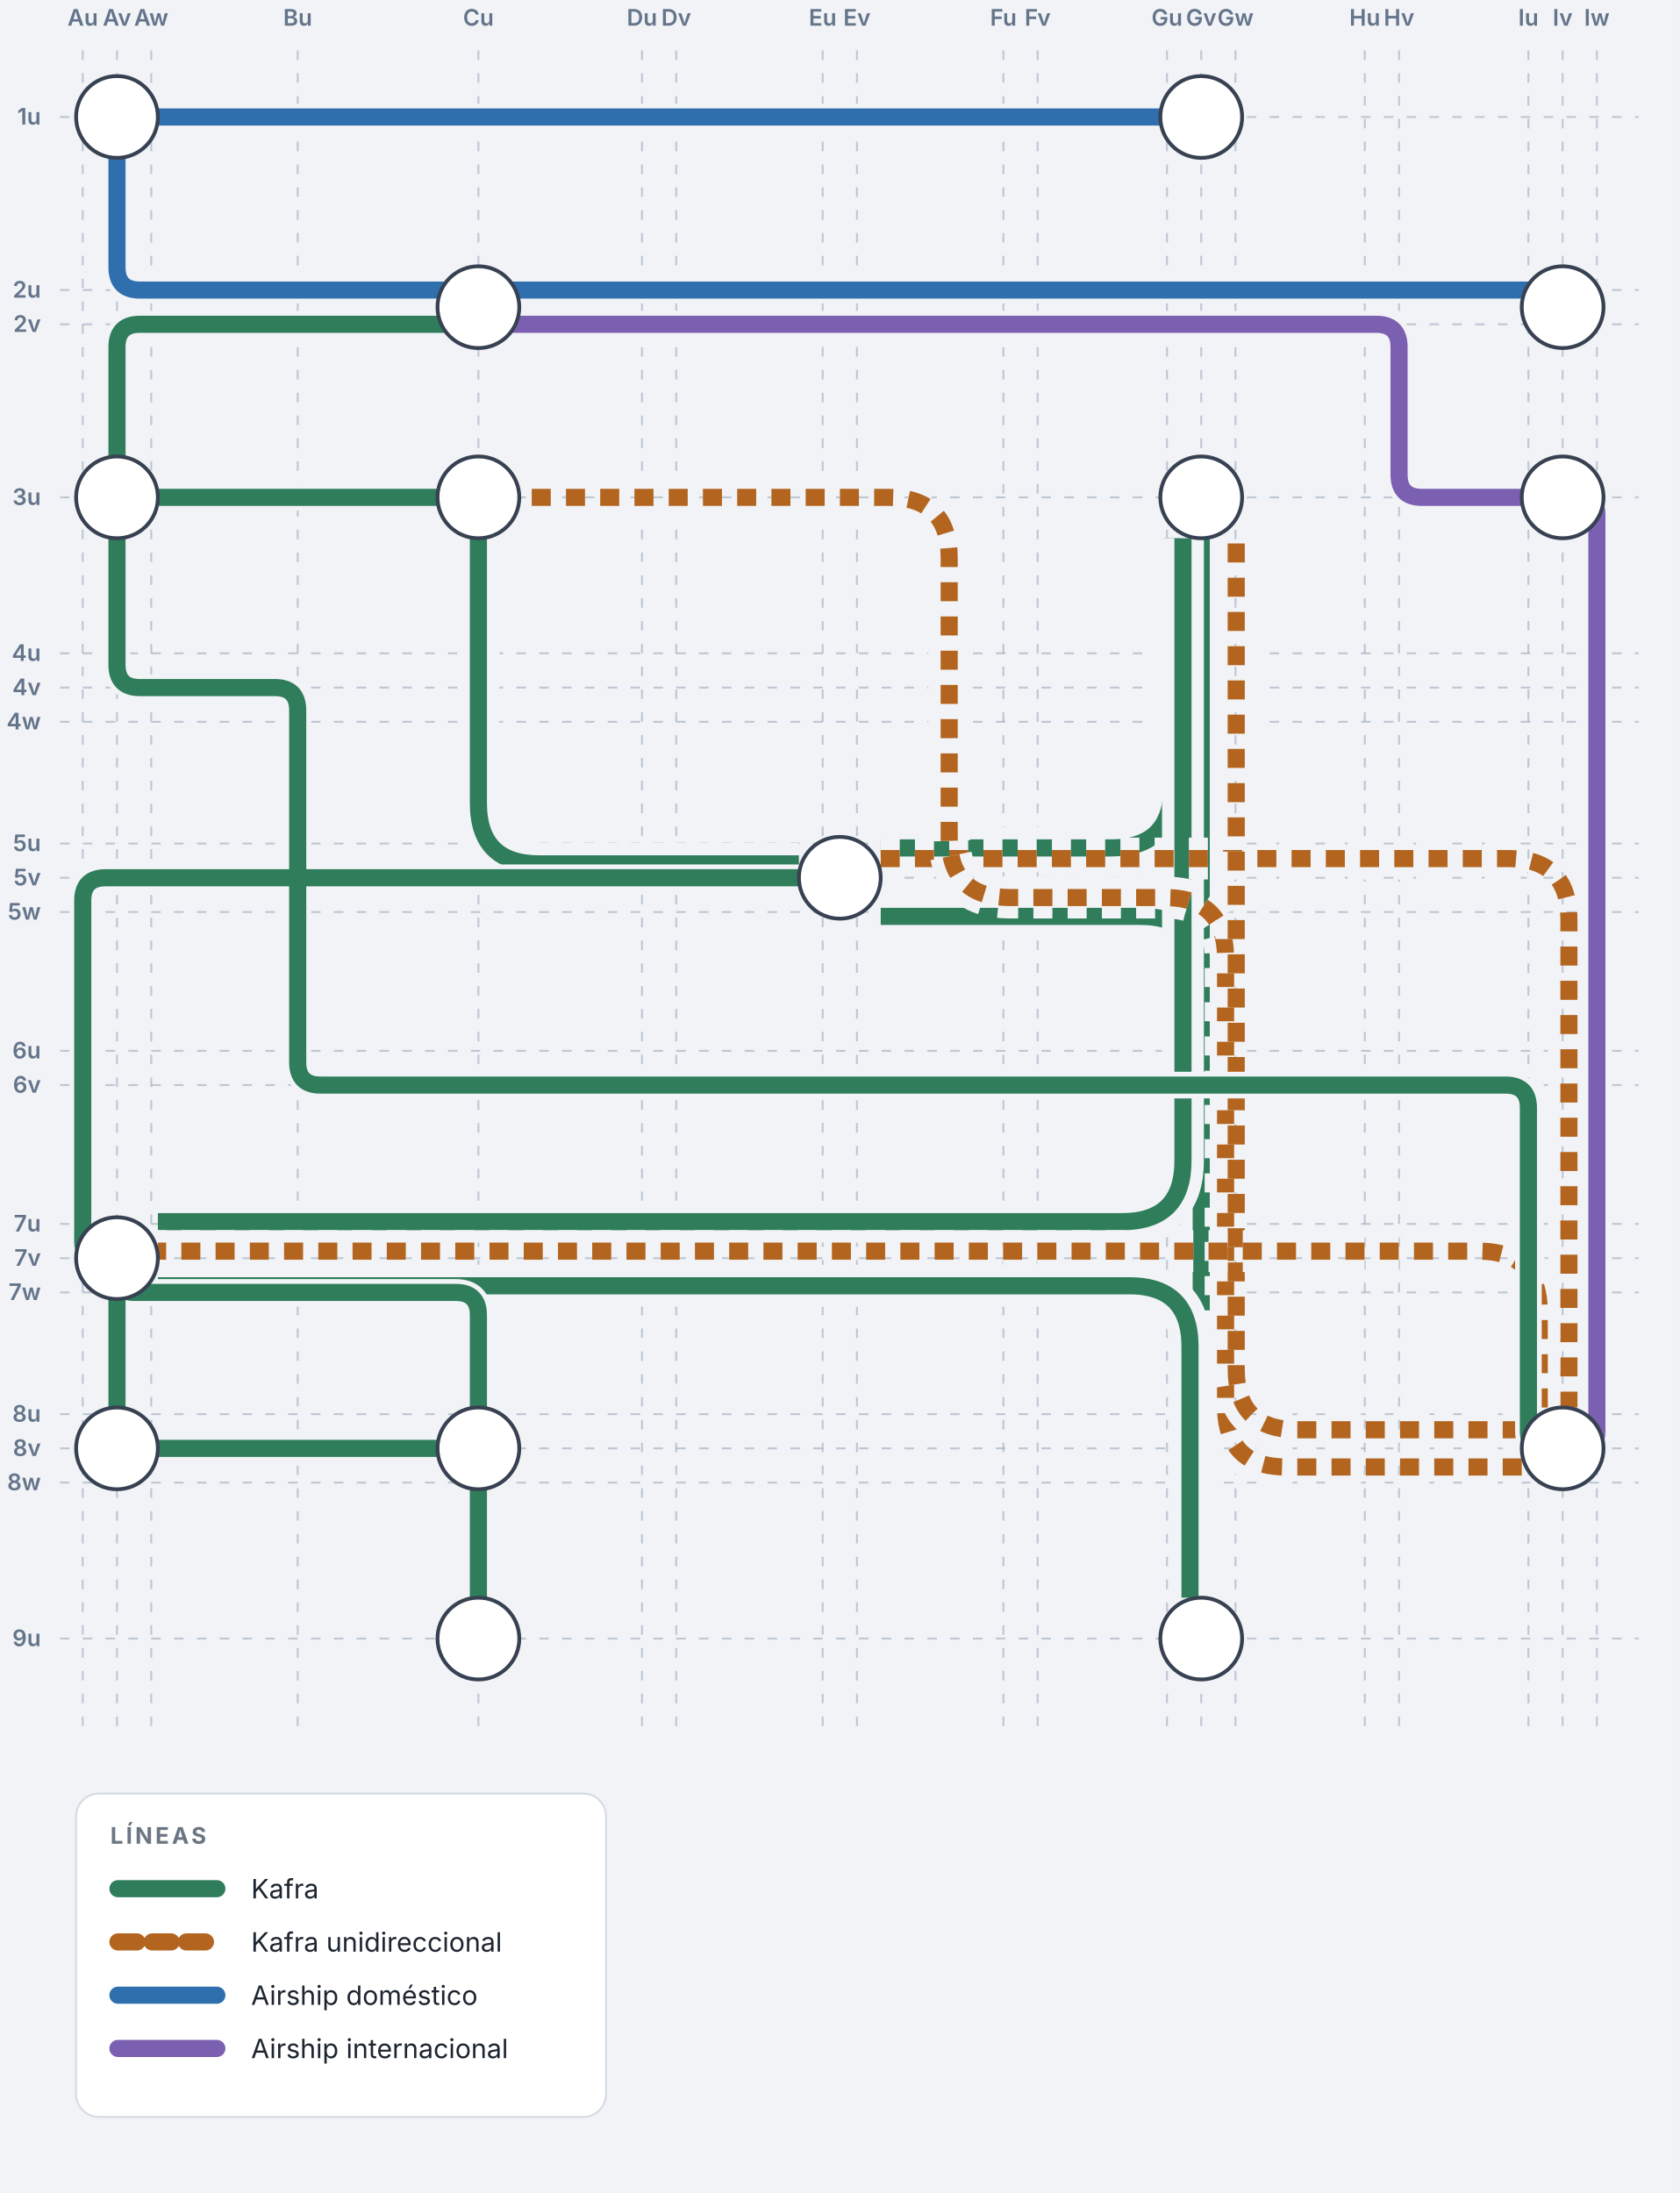
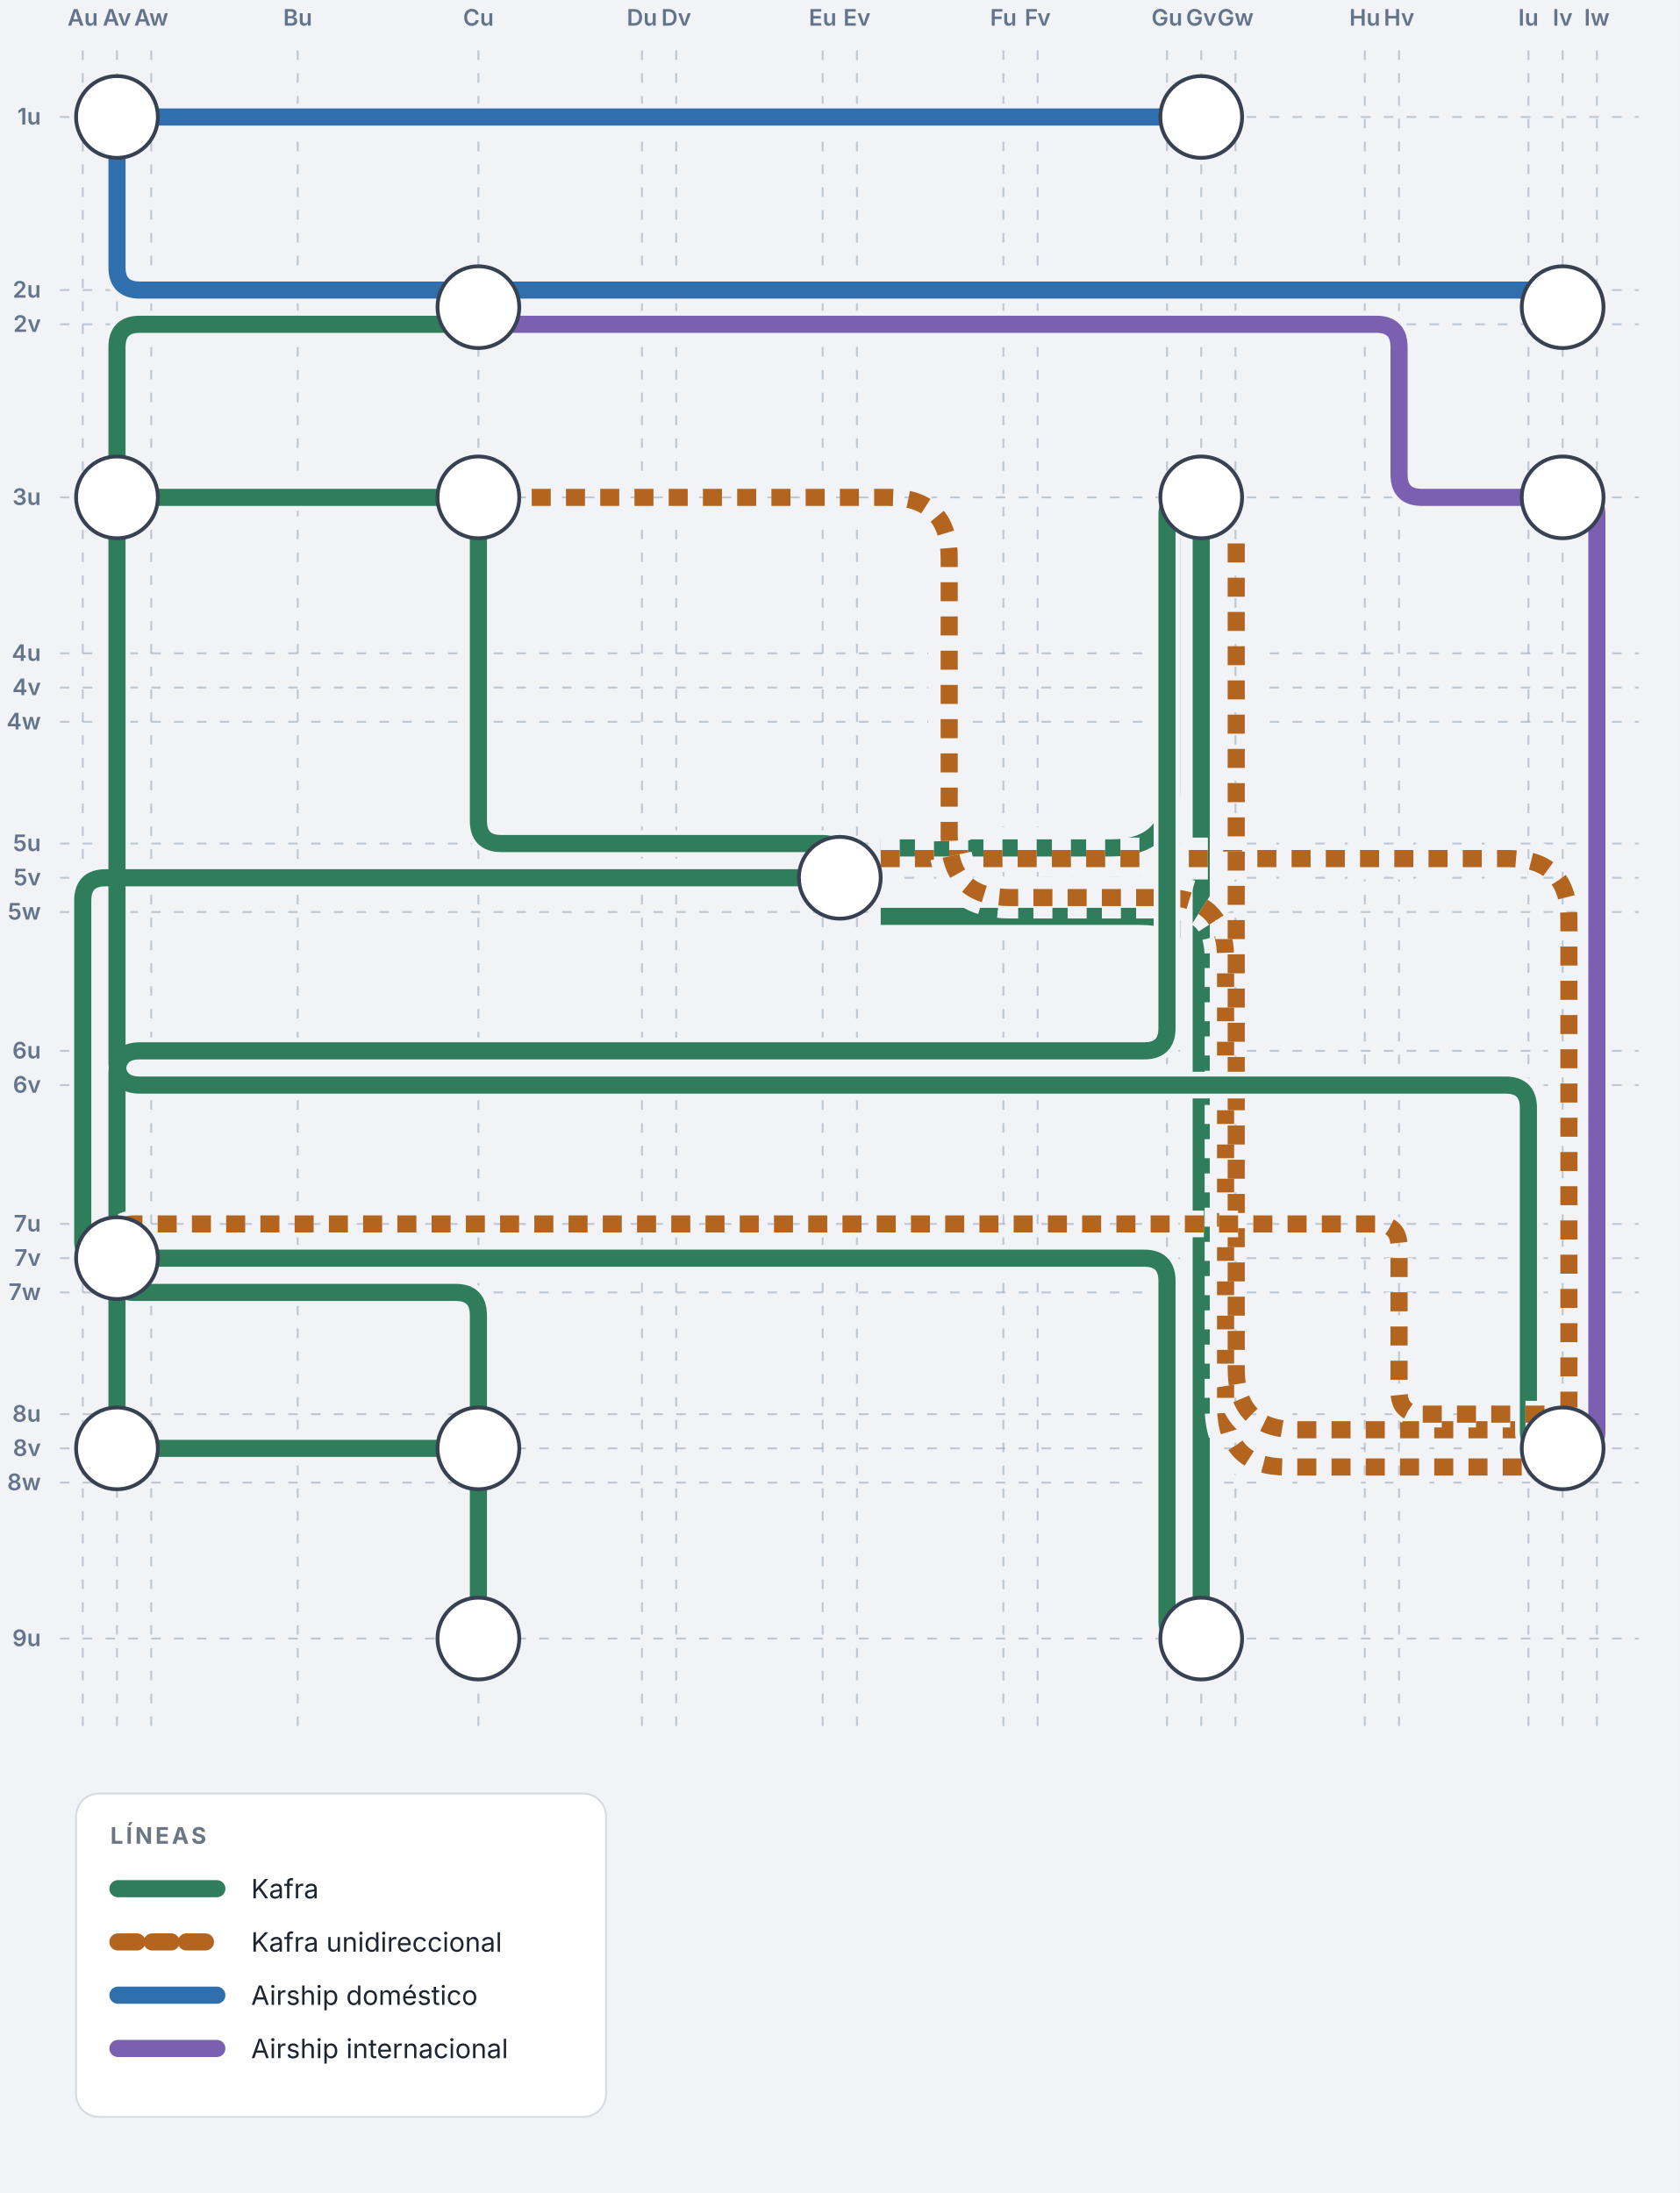
<svg xmlns="http://www.w3.org/2000/svg" viewBox="298.5 38.5 883 1153" width="883" height="1153" class="linemap lm-root lm-theme-minimal" data-theme="minimal" font-family="Inter, 'Helvetica Neue', Helvetica, Arial, sans-serif" fill="#1d2530">
  <style>
.lm-root{font-family:Inter, 'Helvetica Neue', Helvetica, Arial, sans-serif;fill:#1d2530}
.lm-bg{fill:#f1f3f6}
.lm-group-box{fill:#e4e8ee;stroke:#d3d9e1;stroke-width:1}
.lm-group-title{fill:#3d4855;font-weight:700}
.lm-shape{fill:#ffffff;stroke:#d5dbe3;stroke-width:1.25;stroke-linejoin:round}
.lm-shape-line{fill:none;stroke:#d5dbe3;stroke-width:1.25}
.lm-sheen{stroke:none;pointer-events:none}
.lm-group-tab{fill:#3d4855;stroke:none}
.lm-group-title-tab{fill:#f1f3f6;font-weight:600}
.lm-person{fill:#4f5b69;stroke:none}
.lm-label{fill:#1d2530;font-weight:500}
.lm-halo{stroke:#f1f3f6}
.lm-halo-in{stroke:#ffffff}
.lm-note-box{fill:#fafbfc;stroke:#e1e6ec;stroke-width:1}
.lm-note-text{fill:#6b7683;font-style:italic}
.lm-note-link{fill:none;stroke:#b4bcc6;stroke-width:1.2;stroke-dasharray:5 4}
.lm-casing{fill:none;stroke:#f1f3f6;stroke-linejoin:round}
.lm-casing-in{stroke:#ffffff}
.lm-strand{fill:none;stroke-linejoin:round}
.lm-edge-label-box{fill:#ffffff;stroke:#d5dbe3;stroke-width:1}
.lm-edge-label{fill:#1d2530;font-weight:600}
.lm-legend-box{fill:#ffffff;stroke:#d5dbe3;stroke-width:1}
.lm-legend-title{fill:#6b7683;font-weight:700;letter-spacing:0.12em}
.lm-legend-text{fill:#1d2530}
</style>
  <defs>
    <linearGradient id="lm-sheen-minimal-60" x1="0" y1="0" x2="0" y2="1">
      <stop offset="0" stop-color="#f1f4f8" stop-opacity="1" />
      <stop offset="0.6" stop-color="#f1f4f8" stop-opacity="0" />
    </linearGradient>
  </defs>
  <rect x="298.5" y="38.5" width="883" height="1153" class="lm-bg" fill="#f1f3f6" />
  <g class="transport-grid" pointer-events="none">
    <line x1="342" y1="65" x2="342" y2="950" />
    <text x="342" y="52" text-anchor="middle">Au</text>
    <line x1="360" y1="65" x2="360" y2="950" />
    <text x="360" y="52" text-anchor="middle">Av</text>
    <line x1="378" y1="65" x2="378" y2="950" />
    <text x="378" y="52" text-anchor="middle">Aw</text>
    <line x1="455" y1="65" x2="455" y2="950" />
    <text x="455" y="52" text-anchor="middle">Bu</text>
    <line x1="550" y1="65" x2="550" y2="950" />
    <text x="550" y="52" text-anchor="middle">Cu</text>
    <line x1="636" y1="65" x2="636" y2="950" />
    <text x="636" y="52" text-anchor="middle">Du</text>
    <line x1="654" y1="65" x2="654" y2="950" />
    <text x="654" y="52" text-anchor="middle">Dv</text>
    <line x1="731" y1="65" x2="731" y2="950" />
    <text x="731" y="52" text-anchor="middle">Eu</text>
    <line x1="749" y1="65" x2="749" y2="950" />
    <text x="749" y="52" text-anchor="middle">Ev</text>
    <line x1="826" y1="65" x2="826" y2="950" />
    <text x="826" y="52" text-anchor="middle">Fu</text>
    <line x1="844" y1="65" x2="844" y2="950" />
    <text x="844" y="52" text-anchor="middle">Fv</text>
    <line x1="912" y1="65" x2="912" y2="950" />
    <text x="912" y="52" text-anchor="middle">Gu</text>
    <line x1="930" y1="65" x2="930" y2="950" />
    <text x="930" y="52" text-anchor="middle">Gv</text>
    <line x1="948" y1="65" x2="948" y2="950" />
    <text x="948" y="52" text-anchor="middle">Gw</text>
    <line x1="1016" y1="65" x2="1016" y2="950" />
    <text x="1016" y="52" text-anchor="middle">Hu</text>
    <line x1="1034" y1="65" x2="1034" y2="950" />
    <text x="1034" y="52" text-anchor="middle">Hv</text>
    <line x1="1102" y1="65" x2="1102" y2="950" />
    <text x="1102" y="52" text-anchor="middle">Iu</text>
    <line x1="1120" y1="65" x2="1120" y2="950" />
    <text x="1120" y="52" text-anchor="middle">Iv</text>
    <line x1="1138" y1="65" x2="1138" y2="950" />
    <text x="1138" y="52" text-anchor="middle">Iw</text>
    <line x1="330" y1="100" x2="1160" y2="100" />
    <text x="320" y="104" text-anchor="end">1u</text>
    <line x1="330" y1="191" x2="1160" y2="191" />
    <text x="320" y="195" text-anchor="end">2u</text>
    <line x1="330" y1="209" x2="1160" y2="209" />
    <text x="320" y="213" text-anchor="end">2v</text>
    <line x1="330" y1="300" x2="1160" y2="300" />
    <text x="320" y="304" text-anchor="end">3u</text>
    <line x1="330" y1="382" x2="1160" y2="382" />
    <text x="320" y="386" text-anchor="end">4u</text>
    <line x1="330" y1="400" x2="1160" y2="400" />
    <text x="320" y="404" text-anchor="end">4v</text>
    <line x1="330" y1="418" x2="1160" y2="418" />
    <text x="320" y="422" text-anchor="end">4w</text>
    <line x1="330" y1="482" x2="1160" y2="482" />
    <text x="320" y="486" text-anchor="end">5u</text>
    <line x1="330" y1="500" x2="1160" y2="500" />
    <text x="320" y="504" text-anchor="end">5v</text>
    <line x1="330" y1="518" x2="1160" y2="518" />
    <text x="320" y="522" text-anchor="end">5w</text>
    <line x1="330" y1="591" x2="1160" y2="591" />
    <text x="320" y="595" text-anchor="end">6u</text>
    <line x1="330" y1="609" x2="1160" y2="609" />
    <text x="320" y="613" text-anchor="end">6v</text>
    <line x1="330" y1="682" x2="1160" y2="682" />
    <text x="320" y="686" text-anchor="end">7u</text>
    <line x1="330" y1="700" x2="1160" y2="700" />
    <text x="320" y="704" text-anchor="end">7v</text>
    <line x1="330" y1="718" x2="1160" y2="718" />
    <text x="320" y="722" text-anchor="end">7w</text>
    <line x1="330" y1="782" x2="1160" y2="782" />
    <text x="320" y="786" text-anchor="end">8u</text>
    <line x1="330" y1="800" x2="1160" y2="800" />
    <text x="320" y="804" text-anchor="end">8v</text>
    <line x1="330" y1="818" x2="1160" y2="818" />
    <text x="320" y="822" text-anchor="end">8w</text>
    <line x1="330" y1="900" x2="1160" y2="900" />
    <text x="320" y="904" text-anchor="end">9u</text>
  </g>
-   <g class="edge" data-from="prontera" data-to="geffen" data-lines="K">
-     <path d="M718.5,492.7 L582,492.7 Q550,492.7 550,460.7 L550,321.5" class="lm-casing" stroke-width="22" />
-     <path d="M718.5,492.7 L582,492.7 Q550,492.7 550,460.7 L550,321.5" class="lm-strand" stroke="#2f7d5b" stroke-width="9" data-line="K" />
-   </g>
  <g class="edge" data-from="prontera" data-to="payon" data-lines="K">
    <path d="M761.5,484.3 L882.6,484.3 Q914.6,484.3 914.6,452.3 L914.6,321.5" class="lm-casing" stroke-width="22" />
    <path d="M761.5,484.3 L882.6,484.3 Q914.6,484.3 914.6,452.3 L914.6,321.5" class="lm-strand" stroke="#2f7d5b" stroke-width="9" data-line="K" />
  </g>
  <g class="edge" data-from="prontera" data-to="alberta" data-lines="K">
    <path d="M761.5,520.3 L898,520.3 Q930,520.3 930,552.3 L930,878.5" class="lm-casing" stroke-width="22" />
    <path d="M761.5,520.3 L898,520.3 Q930,520.3 930,552.3 L930,878.5" class="lm-strand" stroke="#2f7d5b" stroke-width="9" data-line="K" />
  </g>
  <g class="edge" data-from="alberta" data-to="payon" data-lines="K">
    <path d="M930,878.5 L930,321.5" class="lm-casing" stroke-width="22" />
    <path d="M930,878.5 L930,321.5" class="lm-strand" stroke="#2f7d5b" stroke-width="9" data-line="K" />
  </g>
-   <g class="edge" data-from="alberta" data-to="morocc" data-lines="K">
-     <path d="M924.1,878.5 L924.1,746.5 Q924.1,714.5 892.1,714.5 L381.5,714.5" class="lm-casing" stroke-width="22" />
-     <path d="M924.1,878.5 L924.1,746.5 Q924.1,714.5 892.1,714.5 L381.5,714.5" class="lm-strand" stroke="#2f7d5b" stroke-width="9" data-line="K" />
-   </g>
-   <g class="edge" data-from="morocc" data-to="payon" data-lines="K">
-     <path d="M381.5,680.8 L888.4,680.8 Q920.4,680.8 920.4,648.8 L920.4,321.5" class="lm-casing" stroke-width="22" />
-     <path d="M381.5,680.8 L888.4,680.8 Q920.4,680.8 920.4,648.8 L920.4,321.5" class="lm-strand" stroke="#2f7d5b" stroke-width="9" data-line="K" />
-   </g>
  <g class="edge" data-from="prontera" data-to="izlude" data-lines="KO">
    <path d="M761.5,489.9 L1091.3,489.9 Q1123.3,489.9 1123.3,521.9 L1123.3,778.5" class="lm-casing" stroke-width="22" />
    <path d="M761.5,489.9 L1091.3,489.9 Q1123.3,489.9 1123.3,521.9 L1123.3,778.5" class="lm-strand" stroke="#b3651f" stroke-width="9" data-line="KO" />
  </g>
  <g class="edge" data-from="izlude" data-to="geffen" data-lines="KO">
    <path d="M1098.5,809.8 L974.8,809.8 Q942.8,809.8 942.8,777.8 L942.8,542.4 Q942.8,510.4 910.8,510.4 L829.5,510.4 Q797.5,510.4 797.5,478.4 L797.5,332 Q797.5,300 765.5,300 L571.5,300" class="lm-casing" stroke-width="22" />
    <path d="M1098.5,809.8 L974.8,809.8 Q942.8,809.8 942.8,777.8 L942.8,542.4 Q942.8,510.4 910.8,510.4 L829.5,510.4 Q797.5,510.4 797.5,478.4 L797.5,332 Q797.5,300 765.5,300 L571.5,300" class="lm-strand" stroke="#b3651f" stroke-width="9" data-line="KO" />
  </g>
  <g class="edge" data-from="izlude" data-to="payon" data-lines="KO">
    <path d="M1098.5,790.2 L980.4,790.2 Q948.4,790.2 948.4,758.2 L948.4,321.5" class="lm-casing" stroke-width="22" />
    <path d="M1098.5,790.2 L980.4,790.2 Q948.4,790.2 948.4,758.2 L948.4,321.5" class="lm-strand" stroke="#b3651f" stroke-width="9" data-line="KO" />
  </g>
-   <g class="edge" data-from="izlude" data-to="morocc" data-lines="KO">
-     <path d="M1107.7,778.5 L1107.7,728.3 Q1107.7,696.3 1075.7,696.3 L381.5,696.3" class="lm-casing" stroke-width="22" />
-     <path d="M1107.7,778.5 L1107.7,728.3 Q1107.7,696.3 1075.7,696.3 L381.5,696.3" class="lm-strand" stroke="#b3651f" stroke-width="9" data-line="KO" />
-   </g>
  <g class="edge custom-kafra" data-lines="K">
    <path d="M 360 300 L 550 300" class="lm-casing" stroke-width="14" />
    <path d="M 360 300 L 360 221 Q 360 209 372 209 L 545.5 209 Q 550 209 550 204.5 L 550 200" class="lm-casing" stroke-width="14" />
-     <path d="M 360 300 L 360 388 Q 360 400 372 400 L 443 400 Q 455 400 455 412 L 455 597 Q 455 609 467 609 L 1090 609 Q 1102 609 1102 621 L 1102 791 Q 1102 800 1111 800 L 1120 800" class="lm-casing" stroke-width="14" />
+     <path d="M 360 300 L 360 597 Q 360 609 372 609 L 1090 609 Q 1102 609 1102 621 L 1102 791 Q 1102 800 1111 800 L 1120 800" class="lm-casing" stroke-width="14" />
    <path d="M 360 700 L 351 700 Q 342 700 342 691 L 342 512 Q 342 500 354 500 L 739.5 500 Q 740 500 740 500 L 740 500" class="lm-casing" stroke-width="14" />
    <path d="M 360 700 L 360 709 Q 360 718 369 718 L 538 718 Q 550 718 550 730 L 550 800" class="lm-casing" stroke-width="14" />
    <path d="M 360 700 L 360 800" class="lm-casing" stroke-width="14" />
    <path d="M 360 800 L 550 800" class="lm-casing" stroke-width="14" />
    <path d="M 550 800 L 550 900" class="lm-casing" stroke-width="14" />
+     <path d="M 360 700 L 360 603 Q 360 591 372 591 L 900 591 Q 912 591 912 579 L 912 309 Q 912 300 921 300 L 930 300" class="lm-casing" stroke-width="14" />
+     <path d="M 360 700 L 900 700 Q 912 700 912 712 L 912 891 Q 912 900 921 900 L 930 900" class="lm-casing" stroke-width="14" />
+     <path d="M 550 300 L 550 470 Q 550 482 562 482 L 731 482 Q 740 482 740 491 L 740 500" class="lm-casing" stroke-width="14" />
    <path d="M 360 300 L 550 300" class="lm-strand" stroke="#2f7d5b" stroke-width="9" data-line="K" />
    <path d="M 360 300 L 360 221 Q 360 209 372 209 L 545.5 209 Q 550 209 550 204.5 L 550 200" class="lm-strand" stroke="#2f7d5b" stroke-width="9" data-line="K" />
-     <path d="M 360 300 L 360 388 Q 360 400 372 400 L 443 400 Q 455 400 455 412 L 455 597 Q 455 609 467 609 L 1090 609 Q 1102 609 1102 621 L 1102 791 Q 1102 800 1111 800 L 1120 800" class="lm-strand" stroke="#2f7d5b" stroke-width="9" data-line="K" />
+     <path d="M 360 300 L 360 597 Q 360 609 372 609 L 1090 609 Q 1102 609 1102 621 L 1102 791 Q 1102 800 1111 800 L 1120 800" class="lm-strand" stroke="#2f7d5b" stroke-width="9" data-line="K" />
    <path d="M 360 700 L 351 700 Q 342 700 342 691 L 342 512 Q 342 500 354 500 L 739.5 500 Q 740 500 740 500 L 740 500" class="lm-strand" stroke="#2f7d5b" stroke-width="9" data-line="K" />
    <path d="M 360 700 L 360 709 Q 360 718 369 718 L 538 718 Q 550 718 550 730 L 550 800" class="lm-strand" stroke="#2f7d5b" stroke-width="9" data-line="K" />
    <path d="M 360 700 L 360 800" class="lm-strand" stroke="#2f7d5b" stroke-width="9" data-line="K" />
    <path d="M 360 800 L 550 800" class="lm-strand" stroke="#2f7d5b" stroke-width="9" data-line="K" />
    <path d="M 550 800 L 550 900" class="lm-strand" stroke="#2f7d5b" stroke-width="9" data-line="K" />
+     <path d="M 360 700 L 360 603 Q 360 591 372 591 L 900 591 Q 912 591 912 579 L 912 309 Q 912 300 921 300 L 930 300" class="lm-strand" stroke="#2f7d5b" stroke-width="9" data-line="K" />
+     <path d="M 360 700 L 900 700 Q 912 700 912 712 L 912 891 Q 912 900 921 900 L 930 900" class="lm-strand" stroke="#2f7d5b" stroke-width="9" data-line="K" />
+     <path d="M 550 300 L 550 470 Q 550 482 562 482 L 731 482 Q 740 482 740 491 L 740 500" class="lm-strand" stroke="#2f7d5b" stroke-width="9" data-line="K" />
+   </g>
+   <g class="edge custom-kafra" data-lines="KO">
+     <path d="M 360 700 L 360 691 Q 360 682 369 682 L 1022 682 Q 1034 682 1034 694 L 1034 770 Q 1034 782 1046 782 L 1111 782 Q 1120 782 1120 791 L 1120 800" class="lm-casing" stroke-width="14" />
+     <path d="M 360 700 L 360 691 Q 360 682 369 682 L 1022 682 Q 1034 682 1034 694 L 1034 770 Q 1034 782 1046 782 L 1111 782 Q 1120 782 1120 791 L 1120 800" class="lm-strand" stroke="#b3651f" stroke-width="9" data-line="KO" />
  </g>
  <g class="edge custom-airship" data-lines="AD">
    <path d="M 360 100 L 930 100" class="lm-casing" stroke-width="14" />
    <path d="M 360 100 L 360 179 Q 360 191 372 191 L 545.5 191 Q 550 191 550 195.5 L 550 200" class="lm-casing" stroke-width="14" />
    <path d="M 550 200 L 550 195.5 Q 550 191 554.5 191 L 1115.5 191 Q 1120 191 1120 195.5 L 1120 200" class="lm-casing" stroke-width="14" />
    <path d="M 360 100 L 930 100" class="lm-strand" stroke="#2f6fae" stroke-width="9" data-line="AD" />
    <path d="M 360 100 L 360 179 Q 360 191 372 191 L 545.5 191 Q 550 191 550 195.5 L 550 200" class="lm-strand" stroke="#2f6fae" stroke-width="9" data-line="AD" />
    <path d="M 550 200 L 550 195.5 Q 550 191 554.5 191 L 1115.5 191 Q 1120 191 1120 195.5 L 1120 200" class="lm-strand" stroke="#2f6fae" stroke-width="9" data-line="AD" />
  </g>
  <g class="edge custom-airship" data-lines="AI">
    <path d="M 550 200 L 550 204.5 Q 550 209 554.5 209 L 1022 209 Q 1034 209 1034 221 L 1034 288 Q 1034 300 1046 300 L 1120 300" class="lm-casing" stroke-width="14" />
    <path d="M 1120 300 L 1129 300 Q 1138 300 1138 309 L 1138 791 Q 1138 800 1129 800 L 1120 800" class="lm-casing" stroke-width="14" />
    <path d="M 550 200 L 550 204.5 Q 550 209 554.5 209 L 1022 209 Q 1034 209 1034 221 L 1034 288 Q 1034 300 1046 300 L 1120 300" class="lm-strand" stroke="#7b5fb0" stroke-width="9" data-line="AI" />
    <path d="M 1120 300 L 1129 300 Q 1138 300 1138 309 L 1138 791 Q 1138 800 1129 800 L 1120 800" class="lm-strand" stroke="#7b5fb0" stroke-width="9" data-line="AI" />
  </g>
  <g class="node" id="prontera" data-label="" data-shape="box">
    <rect x="718.5" y="478.5" width="43" height="43" rx="21.5" class="lm-shape" />
    <rect x="718.5" y="478.5" width="43" height="43" rx="16" class="lm-sheen" fill="url(#lm-sheen-minimal-60)" />
    <text font-size="15" text-anchor="middle" dominant-baseline="central" class="lm-label">
      <tspan x="740" y="500" />
    </text>
  </g>
  <g class="node" id="izlude" data-label="" data-shape="box">
    <rect x="1098.5" y="778.5" width="43" height="43" rx="21.5" class="lm-shape" />
    <rect x="1098.5" y="778.5" width="43" height="43" rx="16" class="lm-sheen" fill="url(#lm-sheen-minimal-60)" />
    <text font-size="15" text-anchor="middle" dominant-baseline="central" class="lm-label">
      <tspan x="1120" y="800" />
    </text>
  </g>
  <g class="node" id="alberta" data-label="" data-shape="box">
    <rect x="908.5" y="878.5" width="43" height="43" rx="21.5" class="lm-shape" />
    <rect x="908.5" y="878.5" width="43" height="43" rx="16" class="lm-sheen" fill="url(#lm-sheen-minimal-60)" />
    <text font-size="15" text-anchor="middle" dominant-baseline="central" class="lm-label">
      <tspan x="930" y="900" />
    </text>
  </g>
  <g class="node" id="geffen" data-label="" data-shape="box">
    <rect x="528.5" y="278.5" width="43" height="43" rx="21.5" class="lm-shape" />
    <rect x="528.5" y="278.5" width="43" height="43" rx="16" class="lm-sheen" fill="url(#lm-sheen-minimal-60)" />
    <text font-size="15" text-anchor="middle" dominant-baseline="central" class="lm-label">
      <tspan x="550" y="300" />
    </text>
  </g>
  <g class="node" id="payon" data-label="" data-shape="box">
    <rect x="908.5" y="278.5" width="43" height="43" rx="21.5" class="lm-shape" />
    <rect x="908.5" y="278.5" width="43" height="43" rx="16" class="lm-sheen" fill="url(#lm-sheen-minimal-60)" />
    <text font-size="15" text-anchor="middle" dominant-baseline="central" class="lm-label">
      <tspan x="930" y="300" />
    </text>
  </g>
  <g class="node" id="morocc" data-label="" data-shape="box">
    <rect x="338.5" y="678.5" width="43" height="43" rx="21.5" class="lm-shape" />
    <rect x="338.5" y="678.5" width="43" height="43" rx="16" class="lm-sheen" fill="url(#lm-sheen-minimal-60)" />
    <text font-size="15" text-anchor="middle" dominant-baseline="central" class="lm-label">
      <tspan x="360" y="700" />
    </text>
  </g>
  <g class="node" id="comodo" data-label="" data-shape="box">
    <rect x="528.5" y="778.5" width="43" height="43" rx="21.5" class="lm-shape" />
    <rect x="528.5" y="778.5" width="43" height="43" rx="16" class="lm-sheen" fill="url(#lm-sheen-minimal-60)" />
    <text font-size="15" text-anchor="middle" dominant-baseline="central" class="lm-label">
      <tspan x="550" y="800" />
    </text>
  </g>
  <g class="node" id="umbala" data-label="" data-shape="box">
    <rect x="528.5" y="878.5" width="43" height="43" rx="21.5" class="lm-shape" />
    <rect x="528.5" y="878.5" width="43" height="43" rx="16" class="lm-sheen" fill="url(#lm-sheen-minimal-60)" />
    <text font-size="15" text-anchor="middle" dominant-baseline="central" class="lm-label">
      <tspan x="550" y="900" />
    </text>
  </g>
  <g class="node" id="aldebaran" data-label="" data-shape="box">
    <rect x="338.5" y="278.5" width="43" height="43" rx="21.5" class="lm-shape" />
    <rect x="338.5" y="278.5" width="43" height="43" rx="16" class="lm-sheen" fill="url(#lm-sheen-minimal-60)" />
    <text font-size="15" text-anchor="middle" dominant-baseline="central" class="lm-label">
      <tspan x="360" y="300" />
    </text>
  </g>
  <g class="node" id="cmd_fild07" data-label="" data-shape="box">
    <rect x="338.5" y="778.5" width="43" height="43" rx="21.5" class="lm-shape" />
    <rect x="338.5" y="778.5" width="43" height="43" rx="16" class="lm-sheen" fill="url(#lm-sheen-minimal-60)" />
    <text font-size="15" text-anchor="middle" dominant-baseline="central" class="lm-label">
      <tspan x="360" y="800" />
    </text>
  </g>
  <g class="node" id="yuno" data-label="" data-shape="box">
    <rect x="528.5" y="178.5" width="43" height="43" rx="21.5" class="lm-shape" />
    <rect x="528.5" y="178.5" width="43" height="43" rx="16" class="lm-sheen" fill="url(#lm-sheen-minimal-60)" />
    <text font-size="15" text-anchor="middle" dominant-baseline="central" class="lm-label">
      <tspan x="550" y="200" />
    </text>
  </g>
  <g class="node" id="einbroch" data-label="" data-shape="box">
    <rect x="338.5" y="78.5" width="43" height="43" rx="21.5" class="lm-shape" />
    <rect x="338.5" y="78.5" width="43" height="43" rx="16" class="lm-sheen" fill="url(#lm-sheen-minimal-60)" />
    <text font-size="15" text-anchor="middle" dominant-baseline="central" class="lm-label">
      <tspan x="360" y="100" />
    </text>
  </g>
  <g class="node" id="lighthalzen" data-label="" data-shape="box">
    <rect x="908.5" y="78.5" width="43" height="43" rx="21.5" class="lm-shape" />
    <rect x="908.5" y="78.5" width="43" height="43" rx="16" class="lm-sheen" fill="url(#lm-sheen-minimal-60)" />
    <text font-size="15" text-anchor="middle" dominant-baseline="central" class="lm-label">
      <tspan x="930" y="100" />
    </text>
  </g>
  <g class="node" id="hugel" data-label="" data-shape="box">
    <rect x="1098.5" y="178.5" width="43" height="43" rx="21.5" class="lm-shape" />
    <rect x="1098.5" y="178.5" width="43" height="43" rx="16" class="lm-sheen" fill="url(#lm-sheen-minimal-60)" />
    <text font-size="15" text-anchor="middle" dominant-baseline="central" class="lm-label">
      <tspan x="1120" y="200" />
    </text>
  </g>
  <g class="node" id="rachel" data-label="" data-shape="box">
    <rect x="1098.5" y="278.5" width="43" height="43" rx="21.5" class="lm-shape" />
    <rect x="1098.5" y="278.5" width="43" height="43" rx="16" class="lm-sheen" fill="url(#lm-sheen-minimal-60)" />
    <text font-size="15" text-anchor="middle" dominant-baseline="central" class="lm-label">
      <tspan x="1120" y="300" />
    </text>
  </g>
  <g class="legend">
    <rect x="338.5" y="981.5" width="278.6" height="170" rx="12" class="lm-legend-box" />
    <text x="356.5" y="1003.5" font-size="12" class="lm-legend-title" dominant-baseline="central">LÍNEAS</text>
    <g class="legend-row" data-line="K">
      <line x1="360.5" y1="1031.5" x2="412.5" y2="1031.5" stroke="#2f7d5b" stroke-width="9" stroke-linecap="round" />
      <polygon points="391.5,1031.5 381.5,1028.8 381.5,1034.2" fill="#ffffff" />
      <text x="430.5" y="1031.5" font-size="14" class="lm-legend-text" dominant-baseline="central">Kafra</text>
    </g>
    <g class="legend-row" data-line="KO">
      <line x1="360.5" y1="1059.5" x2="412.5" y2="1059.5" stroke="#b3651f" stroke-width="9" stroke-linecap="round" />
      <polygon points="391.5,1059.5 381.5,1056.8 381.5,1062.2" fill="#ffffff" />
      <text x="430.5" y="1059.5" font-size="14" class="lm-legend-text" dominant-baseline="central">Kafra unidireccional</text>
    </g>
    <g class="legend-row" data-line="AD">
      <line x1="360.5" y1="1087.5" x2="412.5" y2="1087.5" stroke="#2f6fae" stroke-width="9" stroke-linecap="round" />
      <polygon points="391.5,1087.5 381.5,1084.8 381.5,1090.2" fill="#ffffff" />
      <text x="430.5" y="1087.5" font-size="14" class="lm-legend-text" dominant-baseline="central">Airship doméstico</text>
    </g>
    <g class="legend-row" data-line="AI">
      <line x1="360.5" y1="1115.5" x2="412.5" y2="1115.5" stroke="#7b5fb0" stroke-width="9" stroke-linecap="round" />
      <polygon points="391.5,1115.5 381.5,1112.8 381.5,1118.2" fill="#ffffff" />
      <text x="430.5" y="1115.5" font-size="14" class="lm-legend-text" dominant-baseline="central">Airship internacional</text>
    </g>
  </g>
  <style>
      polygon { display: none; }
      .node .lm-shape { fill: #ffffff; stroke: #374151; stroke-width: 2; }
      .node .lm-sheen { display: none; }
      .node .lm-label { font-weight: 700; }
      .edge[data-lines="KO"] .lm-casing,
      .edge[data-lines="KO"] .lm-strand { stroke-dasharray: 10 8; }
      .legend-row[data-line="KO"] line { stroke-dasharray: 10 8; }
      .transport-grid line {
        stroke: #94a3b8;
        stroke-width: 1;
        stroke-dasharray: 5 7;
        opacity: 0.55;
      }
      .transport-grid text {
        fill: #64748b;
        font-size: 12px;
        font-weight: 600;
      }
    </style>
</svg>
